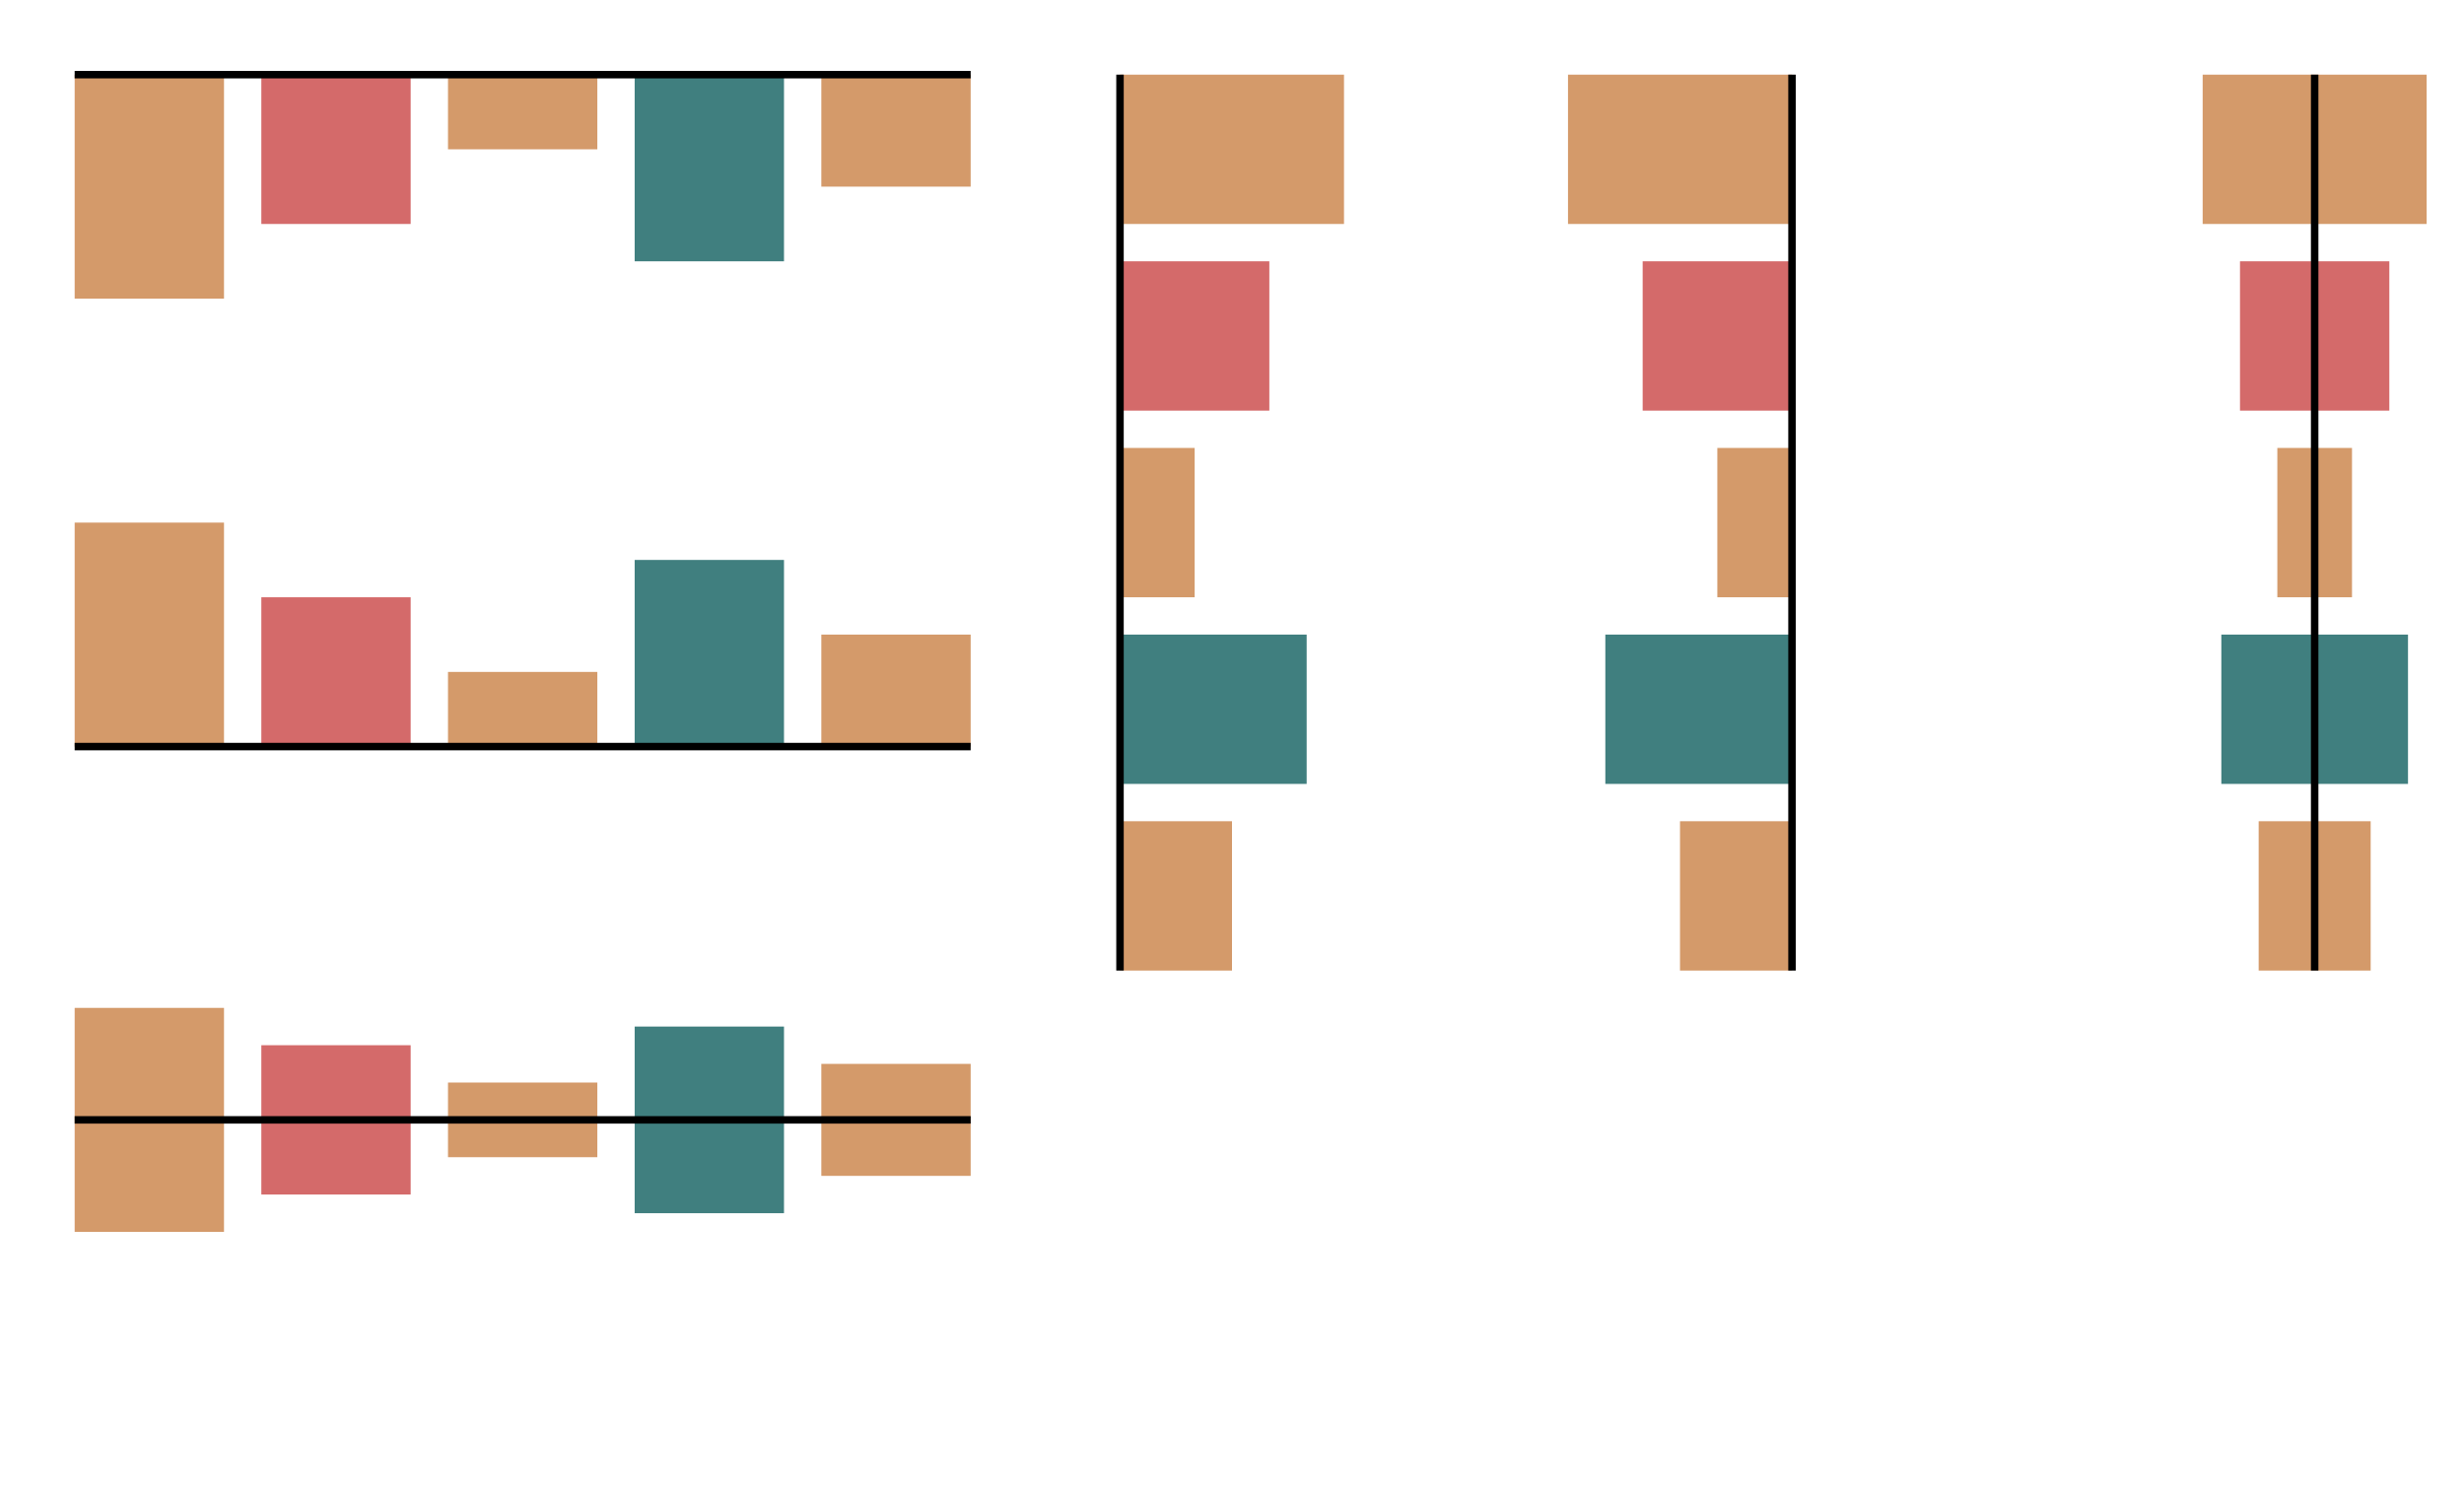
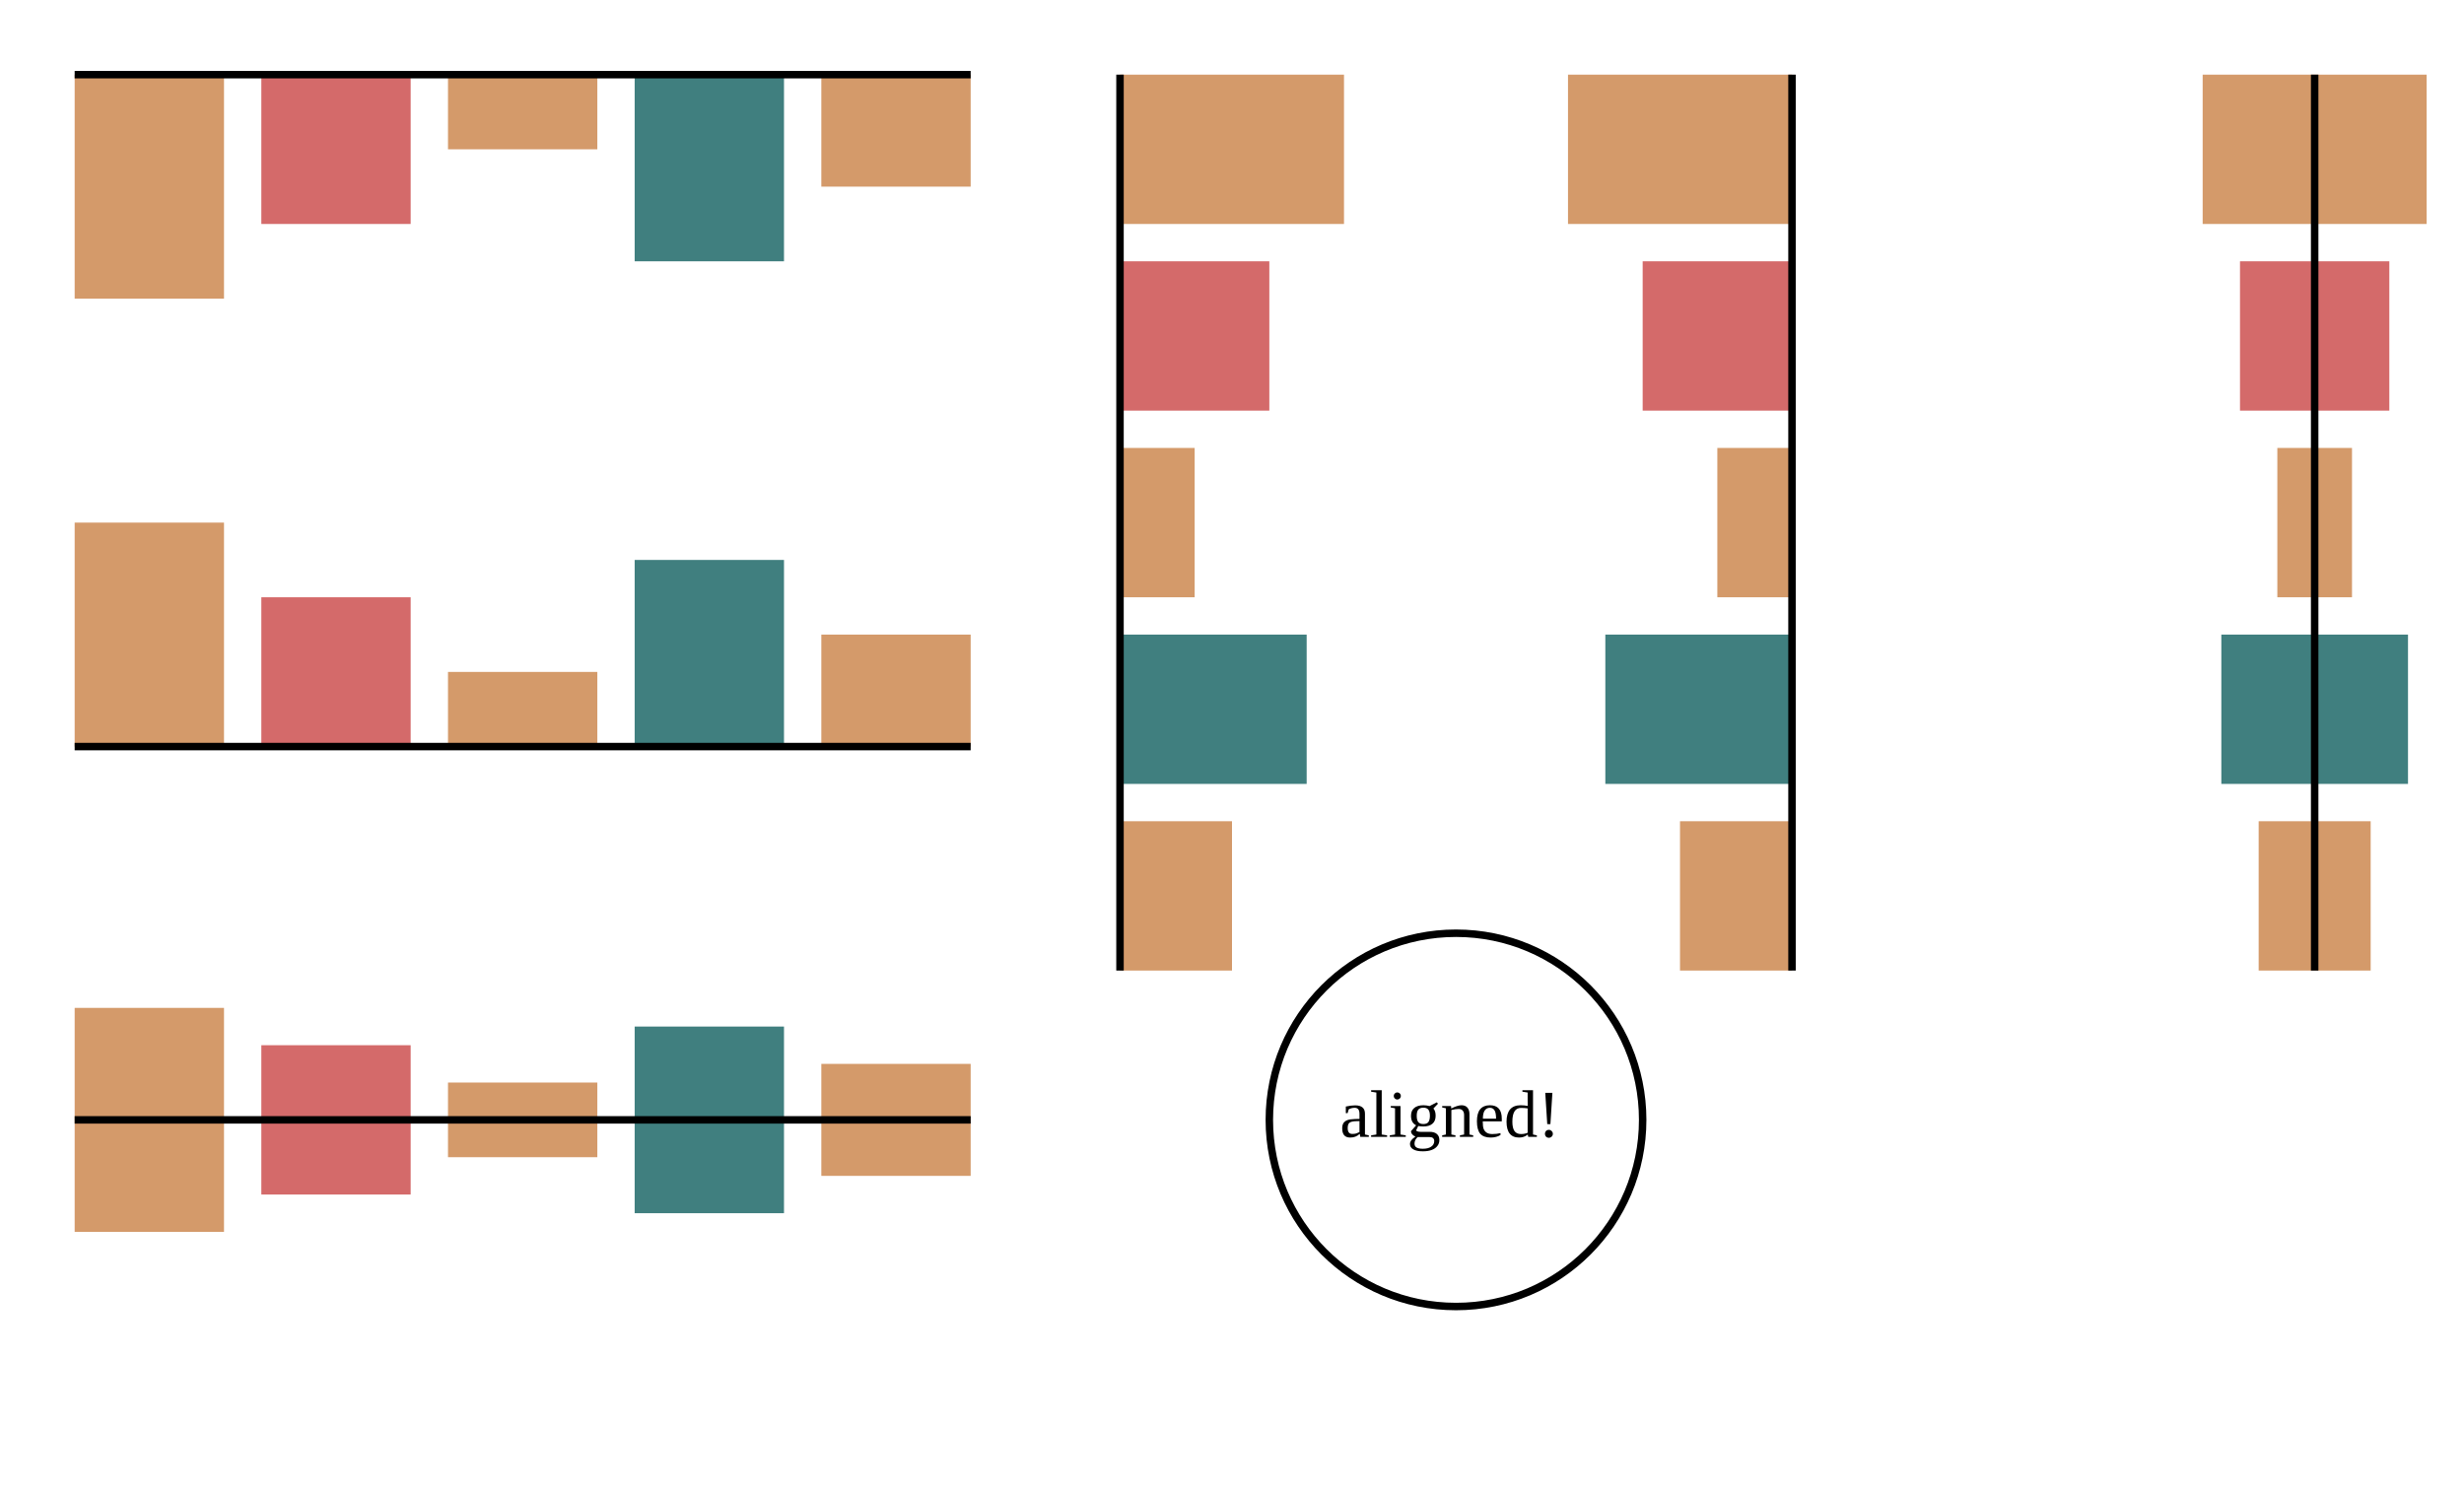
<svg xmlns="http://www.w3.org/2000/svg" version="1.2" width="330" height="200">
  <g>
    <g>
      <rect x="20" y="0" width="20" height="30" stroke="none" fill="#D49A6A" transform="translate(-10.0 10.0)" />
      <rect x="45" y="0" width="20" height="20" stroke="none" fill="#D46A6A" transform="translate(-10.0 10.0)" />
      <rect x="70" y="0" width="20" height="10" stroke="none" fill="#D49A6A" transform="translate(-10.0 10.0)" />
      <rect x="95" y="0" width="20" height="25" stroke="none" fill="#407F7F" transform="translate(-10.0 10.0)" />
      <rect x="120" y="0" width="20" height="15" stroke="none" fill="#D49A6A" transform="translate(-10.0 10.0)" />
    </g>
    <line x1="10" y1="10" x2="130" y2="10" stroke="black" />
  </g>
  <g>
    <g>
      <rect x="20" y="0" width="20" height="30" stroke="none" fill="#D49A6A" transform="translate(-10.0 70.0)" />
      <rect x="45" y="0" width="20" height="20" stroke="none" fill="#D46A6A" transform="translate(-10.0 80.0)" />
      <rect x="70" y="0" width="20" height="10" stroke="none" fill="#D49A6A" transform="translate(-10.0 90.0)" />
      <rect x="95" y="0" width="20" height="25" stroke="none" fill="#407F7F" transform="translate(-10.0 75.0)" />
      <rect x="120" y="0" width="20" height="15" stroke="none" fill="#D49A6A" transform="translate(-10.0 85.0)" />
    </g>
    <line x1="10" y1="100" x2="130" y2="100" stroke="black" />
  </g>
  <g>
    <g>
      <rect x="20" y="0" width="20" height="30" stroke="none" fill="#D49A6A" transform="translate(-10.0 135.0)" />
      <rect x="45" y="0" width="20" height="20" stroke="none" fill="#D46A6A" transform="translate(-10.0 140.0)" />
      <rect x="70" y="0" width="20" height="10" stroke="none" fill="#D49A6A" transform="translate(-10.0 145.0)" />
      <rect x="95" y="0" width="20" height="25" stroke="none" fill="#407F7F" transform="translate(-10.0 137.5)" />
      <rect x="120" y="0" width="20" height="15" stroke="none" fill="#D49A6A" transform="translate(-10.0 142.5)" />
    </g>
    <line x1="10" y1="150" x2="130" y2="150" stroke="black" />
  </g>
  <g>
    <g>
      <rect x="0" y="20" width="30" height="20" stroke="none" fill="#D49A6A" transform="translate(150.0 -10.0)" />
      <rect x="0" y="45" width="20" height="20" stroke="none" fill="#D46A6A" transform="translate(150.0 -10.0)" />
      <rect x="0" y="70" width="10" height="20" stroke="none" fill="#D49A6A" transform="translate(150.0 -10.0)" />
      <rect x="0" y="95" width="25" height="20" stroke="none" fill="#407F7F" transform="translate(150.0 -10.0)" />
      <rect x="0" y="120" width="15" height="20" stroke="none" fill="#D49A6A" transform="translate(150.0 -10.0)" />
    </g>
    <line x1="150" y1="10" x2="150" y2="130" stroke="black" />
  </g>
  <g>
    <g>
      <rect x="0" y="20" width="30" height="20" stroke="none" fill="#D49A6A" transform="translate(210.0 -10.0)" />
      <rect x="0" y="45" width="20" height="20" stroke="none" fill="#D46A6A" transform="translate(220.0 -10.0)" />
      <rect x="0" y="70" width="10" height="20" stroke="none" fill="#D49A6A" transform="translate(230.0 -10.0)" />
      <rect x="0" y="95" width="25" height="20" stroke="none" fill="#407F7F" transform="translate(215.0 -10.0)" />
      <rect x="0" y="120" width="15" height="20" stroke="none" fill="#D49A6A" transform="translate(225.0 -10.0)" />
    </g>
    <line x1="240" y1="10" x2="240" y2="130" stroke="black" />
  </g>
  <g>
    <g>
      <rect x="0" y="20" width="30" height="20" stroke="none" fill="#D49A6A" transform="translate(295.0 -10.0)" />
      <rect x="0" y="45" width="20" height="20" stroke="none" fill="#D46A6A" transform="translate(300.0 -10.0)" />
      <rect x="0" y="70" width="10" height="20" stroke="none" fill="#D49A6A" transform="translate(305.0 -10.0)" />
      <rect x="0" y="95" width="25" height="20" stroke="none" fill="#407F7F" transform="translate(297.5 -10.0)" />
      <rect x="0" y="120" width="15" height="20" stroke="none" fill="#D49A6A" transform="translate(302.5 -10.0)" />
    </g>
    <line x1="310" y1="10" x2="310" y2="130" stroke="black" />
  </g>
+   <g>
+     <circle cx="195" cy="150" r="25" fill="none" stroke="black" transform="translate(0.0 0.0)" />
+     <text text-family="Verdana" font-size="9" transform="translate(179.4478 152.2742)">aligned!</text>
+   </g>
</svg>
